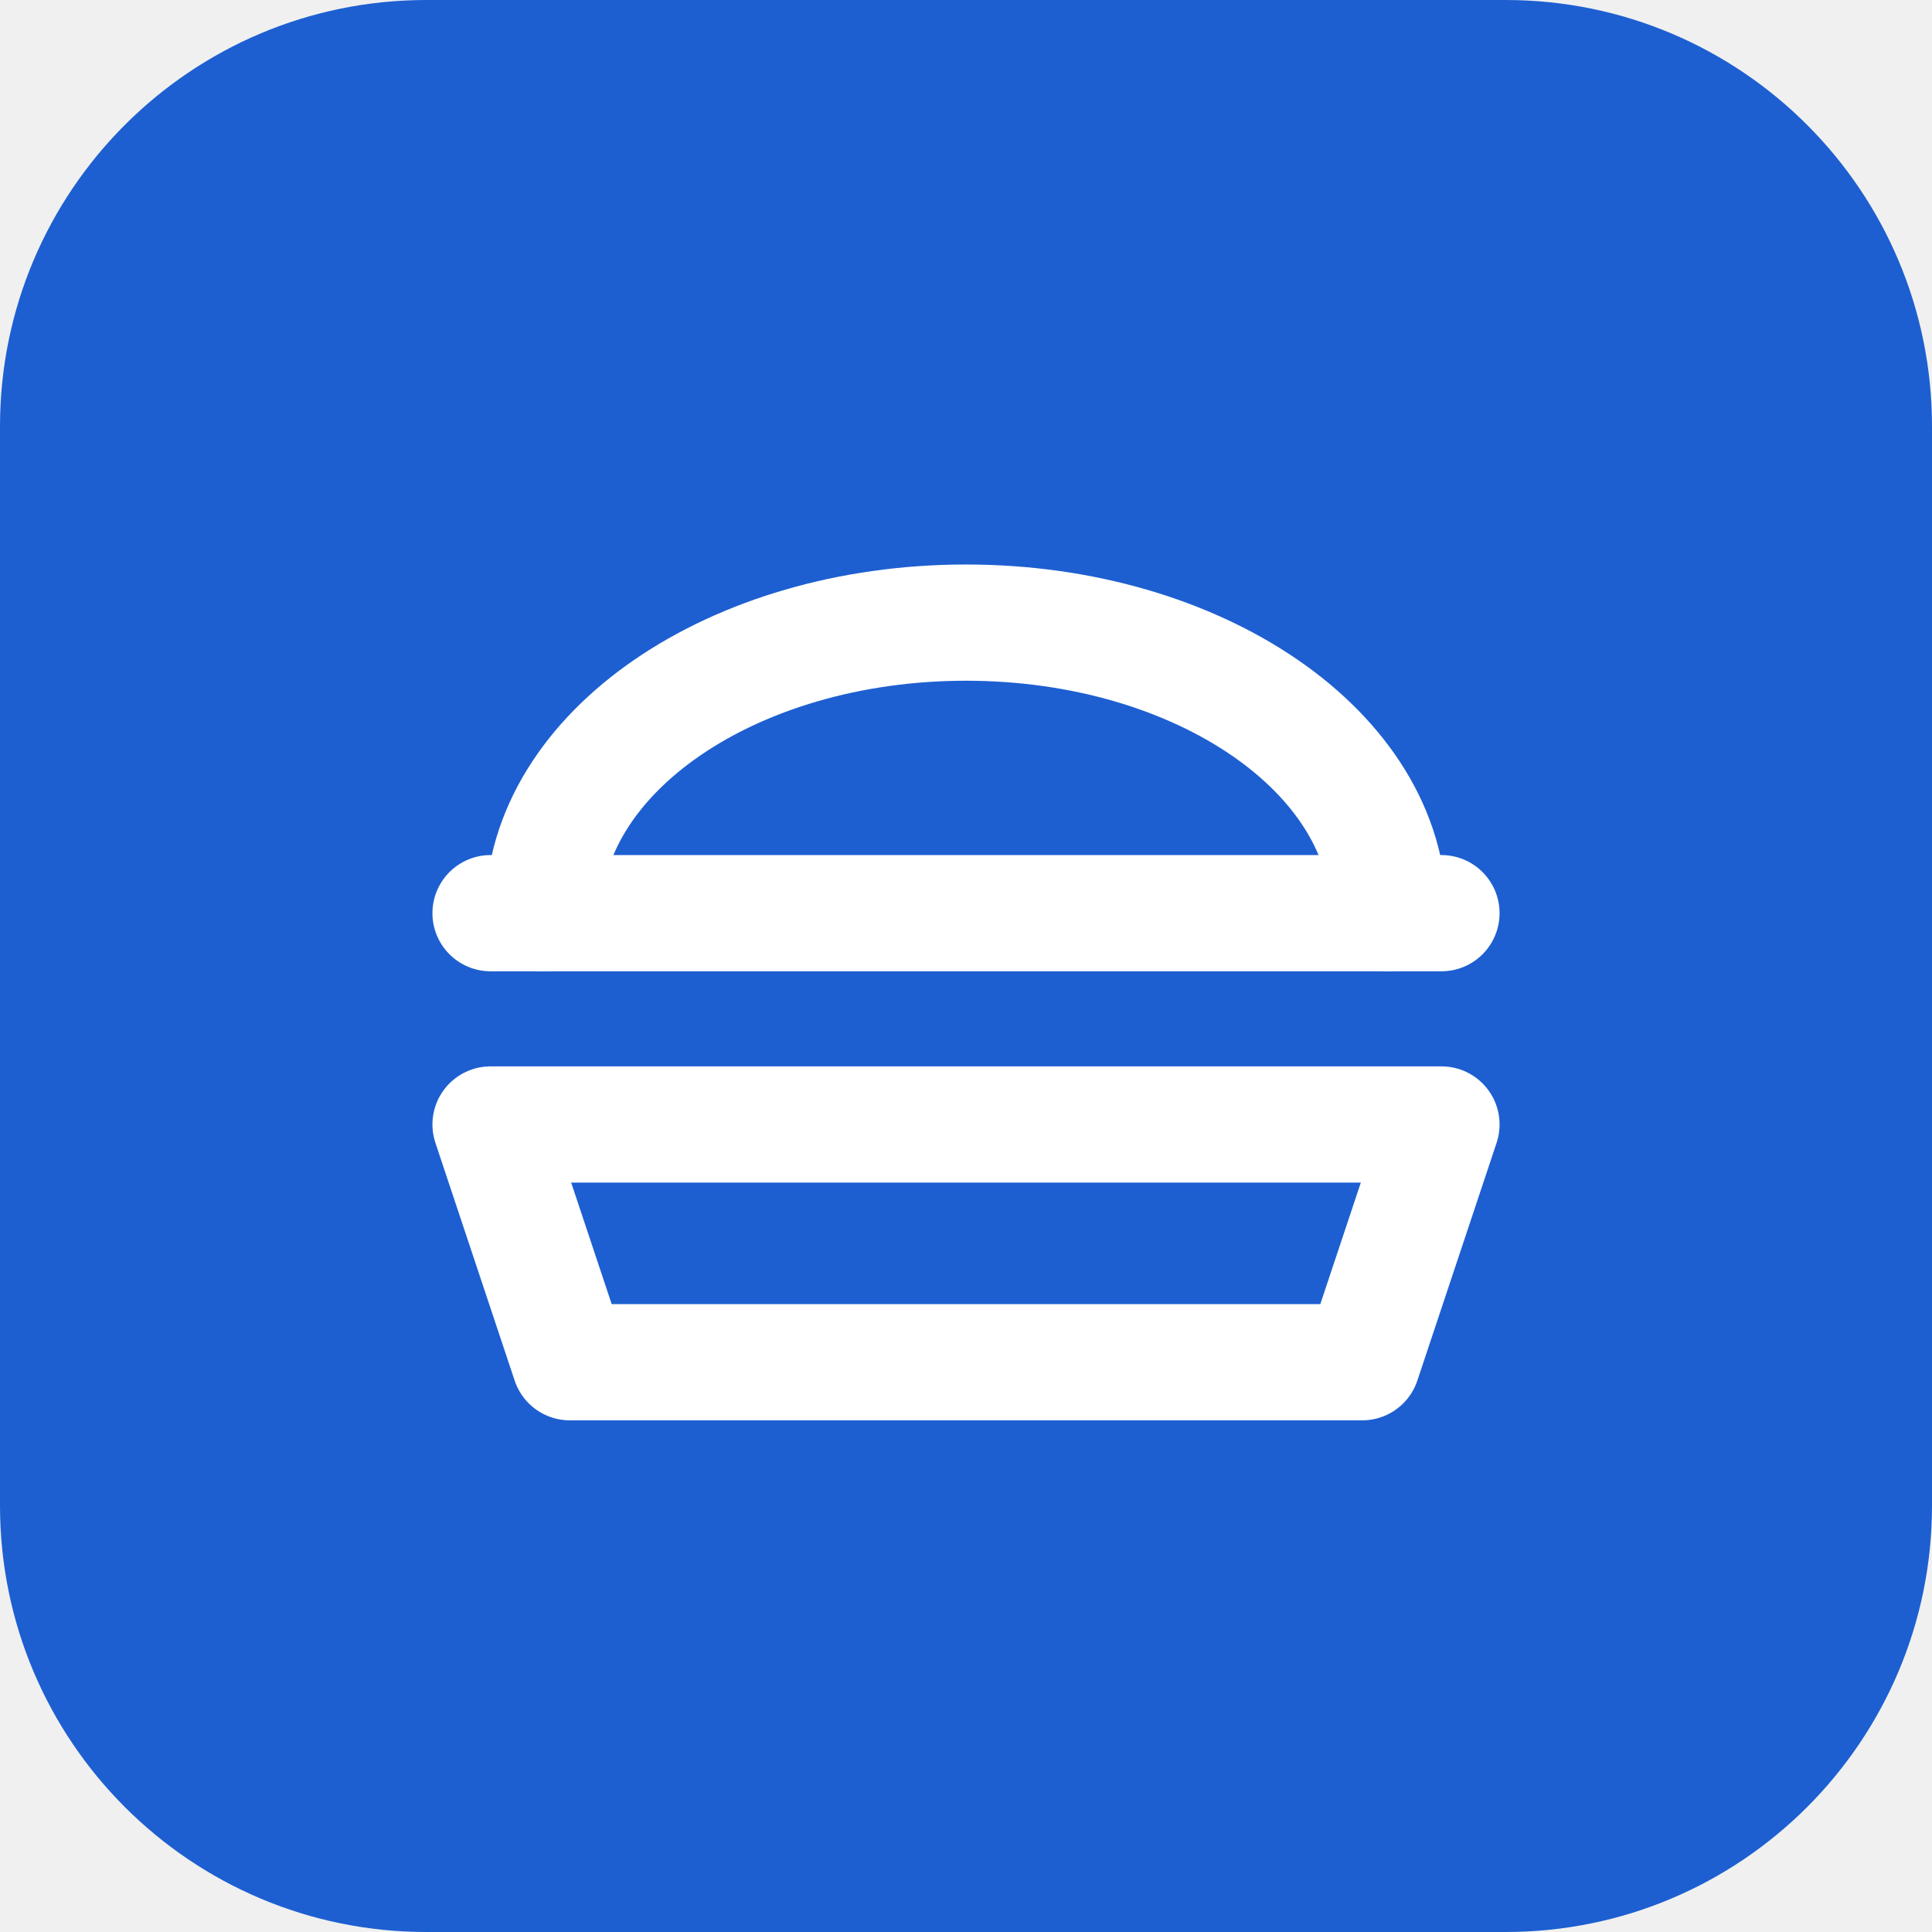
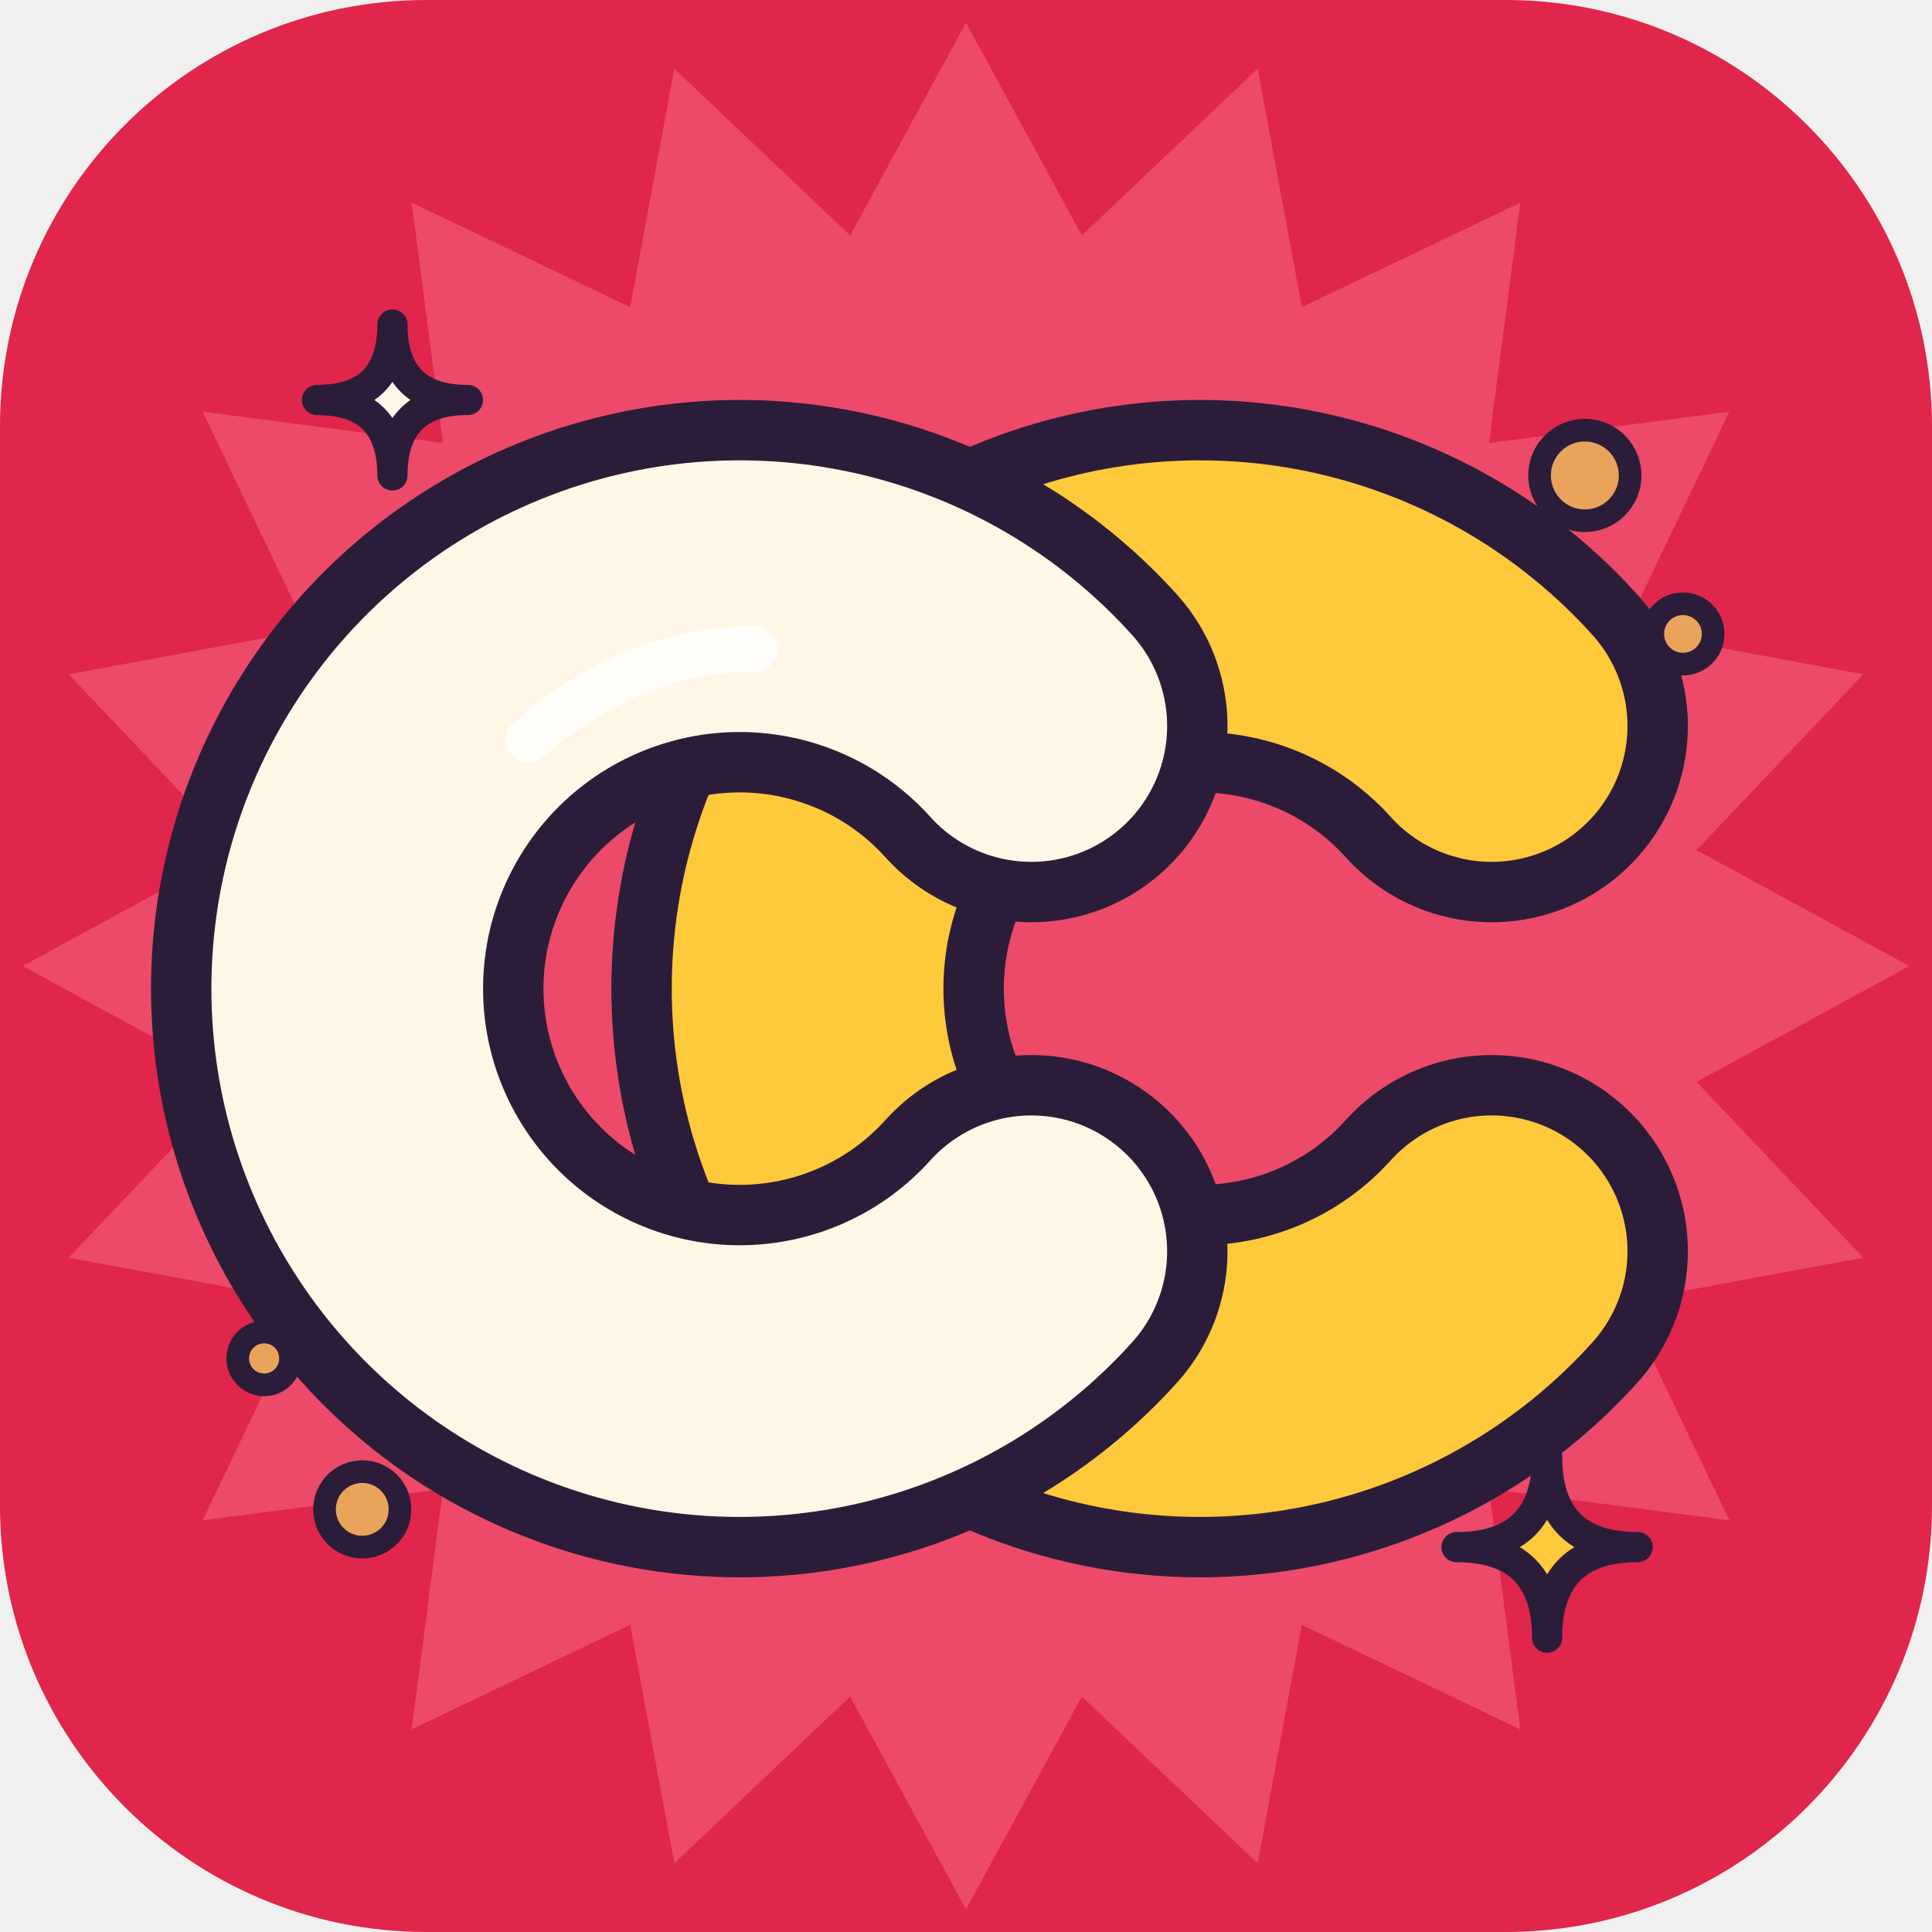
<svg xmlns="http://www.w3.org/2000/svg" viewBox="0 0 512 512">
  <defs>
    <clipPath id="cc-round">
      <rect width="512" height="512" rx="113" />
    </clipPath>
  </defs>
  <g clip-path="url(#cc-round)">
-     <rect width="512" height="512" fill="#1d5fd1" />
-     <g fill="none" stroke="#fff" stroke-width="4.4" stroke-linecap="round" stroke-linejoin="round" transform="translate(32 32) scale(7)">
-       <path d="M14 30h36" />
-       <path d="M16 30a16 11 0 0 1 32 0" />
-       <path d="M14 38h36l-3 9H17z" />
-     </g>
+     <rect width="512" height="512" fill="#e0264b" />
+     <polygon points="506.0,256.0 449.6,286.7 493.8,333.3 430.6,345.0 458.3,402.9 394.6,394.6 402.9,458.3 345.0,430.6 333.3,493.8 286.7,449.6 256.0,506.0 225.3,449.6 178.7,493.8 167.0,430.6 109.1,458.3 117.4,394.6 53.7,402.9 81.4,345.0 18.2,333.3 62.4,286.7 6.0,256.0 62.4,225.3 18.2,178.7 81.4,167.0 53.7,109.1 117.4,117.4 109.1,53.7 167.0,81.4 178.7,18.2 225.3,62.4 256.0,6.0 286.7,62.4 333.3,18.2 345.0,81.4 402.9,53.7 394.6,117.4 458.3,109.1 430.6,167.0 493.8,178.7 449.6,225.3" fill="#ec4a68" />
+     <path d="M395.3 331.6 A104 104 0 1 1 395.3 192.4" fill="none" stroke="#2b1d3a" stroke-width="104" stroke-linecap="round" />
+     <path d="M395.3 331.6 A104 104 0 1 1 395.3 192.4" fill="none" stroke="#ffc93c" stroke-width="72" stroke-linecap="round" />
+     <path d="M273.3 331.6 A104 104 0 1 1 273.3 192.4" fill="none" stroke="#2b1d3a" stroke-width="104" stroke-linecap="round" />
+     <path d="M273.3 331.6 A104 104 0 1 1 273.3 192.4" fill="none" stroke="#fff7e6" stroke-width="72" stroke-linecap="round" />
+     <path d="M140 196 Q168 172 200 172" fill="none" stroke="#ffffff" stroke-width="12" stroke-linecap="round" opacity="0.8" />
+     <circle cx="420" cy="126" r="12" fill="#e9a35a" stroke="#2b1d3a" stroke-width="6" />
+     <circle cx="446" cy="168" r="8" fill="#e9a35a" stroke="#2b1d3a" stroke-width="6" />
+     <circle cx="96" cy="400" r="10" fill="#e9a35a" stroke="#2b1d3a" stroke-width="6" />
+     <circle cx="70" cy="360" r="7" fill="#e9a35a" stroke="#2b1d3a" stroke-width="6" />
+     <path d="M410 386 Q410 410 434 410 Q410 410 410 434 Q410 410 386 410 Q410 410 410 386Z" fill="#ffc93c" stroke="#2b1d3a" stroke-width="8" stroke-linejoin="round" />
+     <path d="M104 86 Q104 106 124 106 Q104 106 104 126 Q104 106 84 106 Q104 106 104 86Z" fill="#fff7e6" stroke="#2b1d3a" stroke-width="8" stroke-linejoin="round" />
  </g>
</svg>
